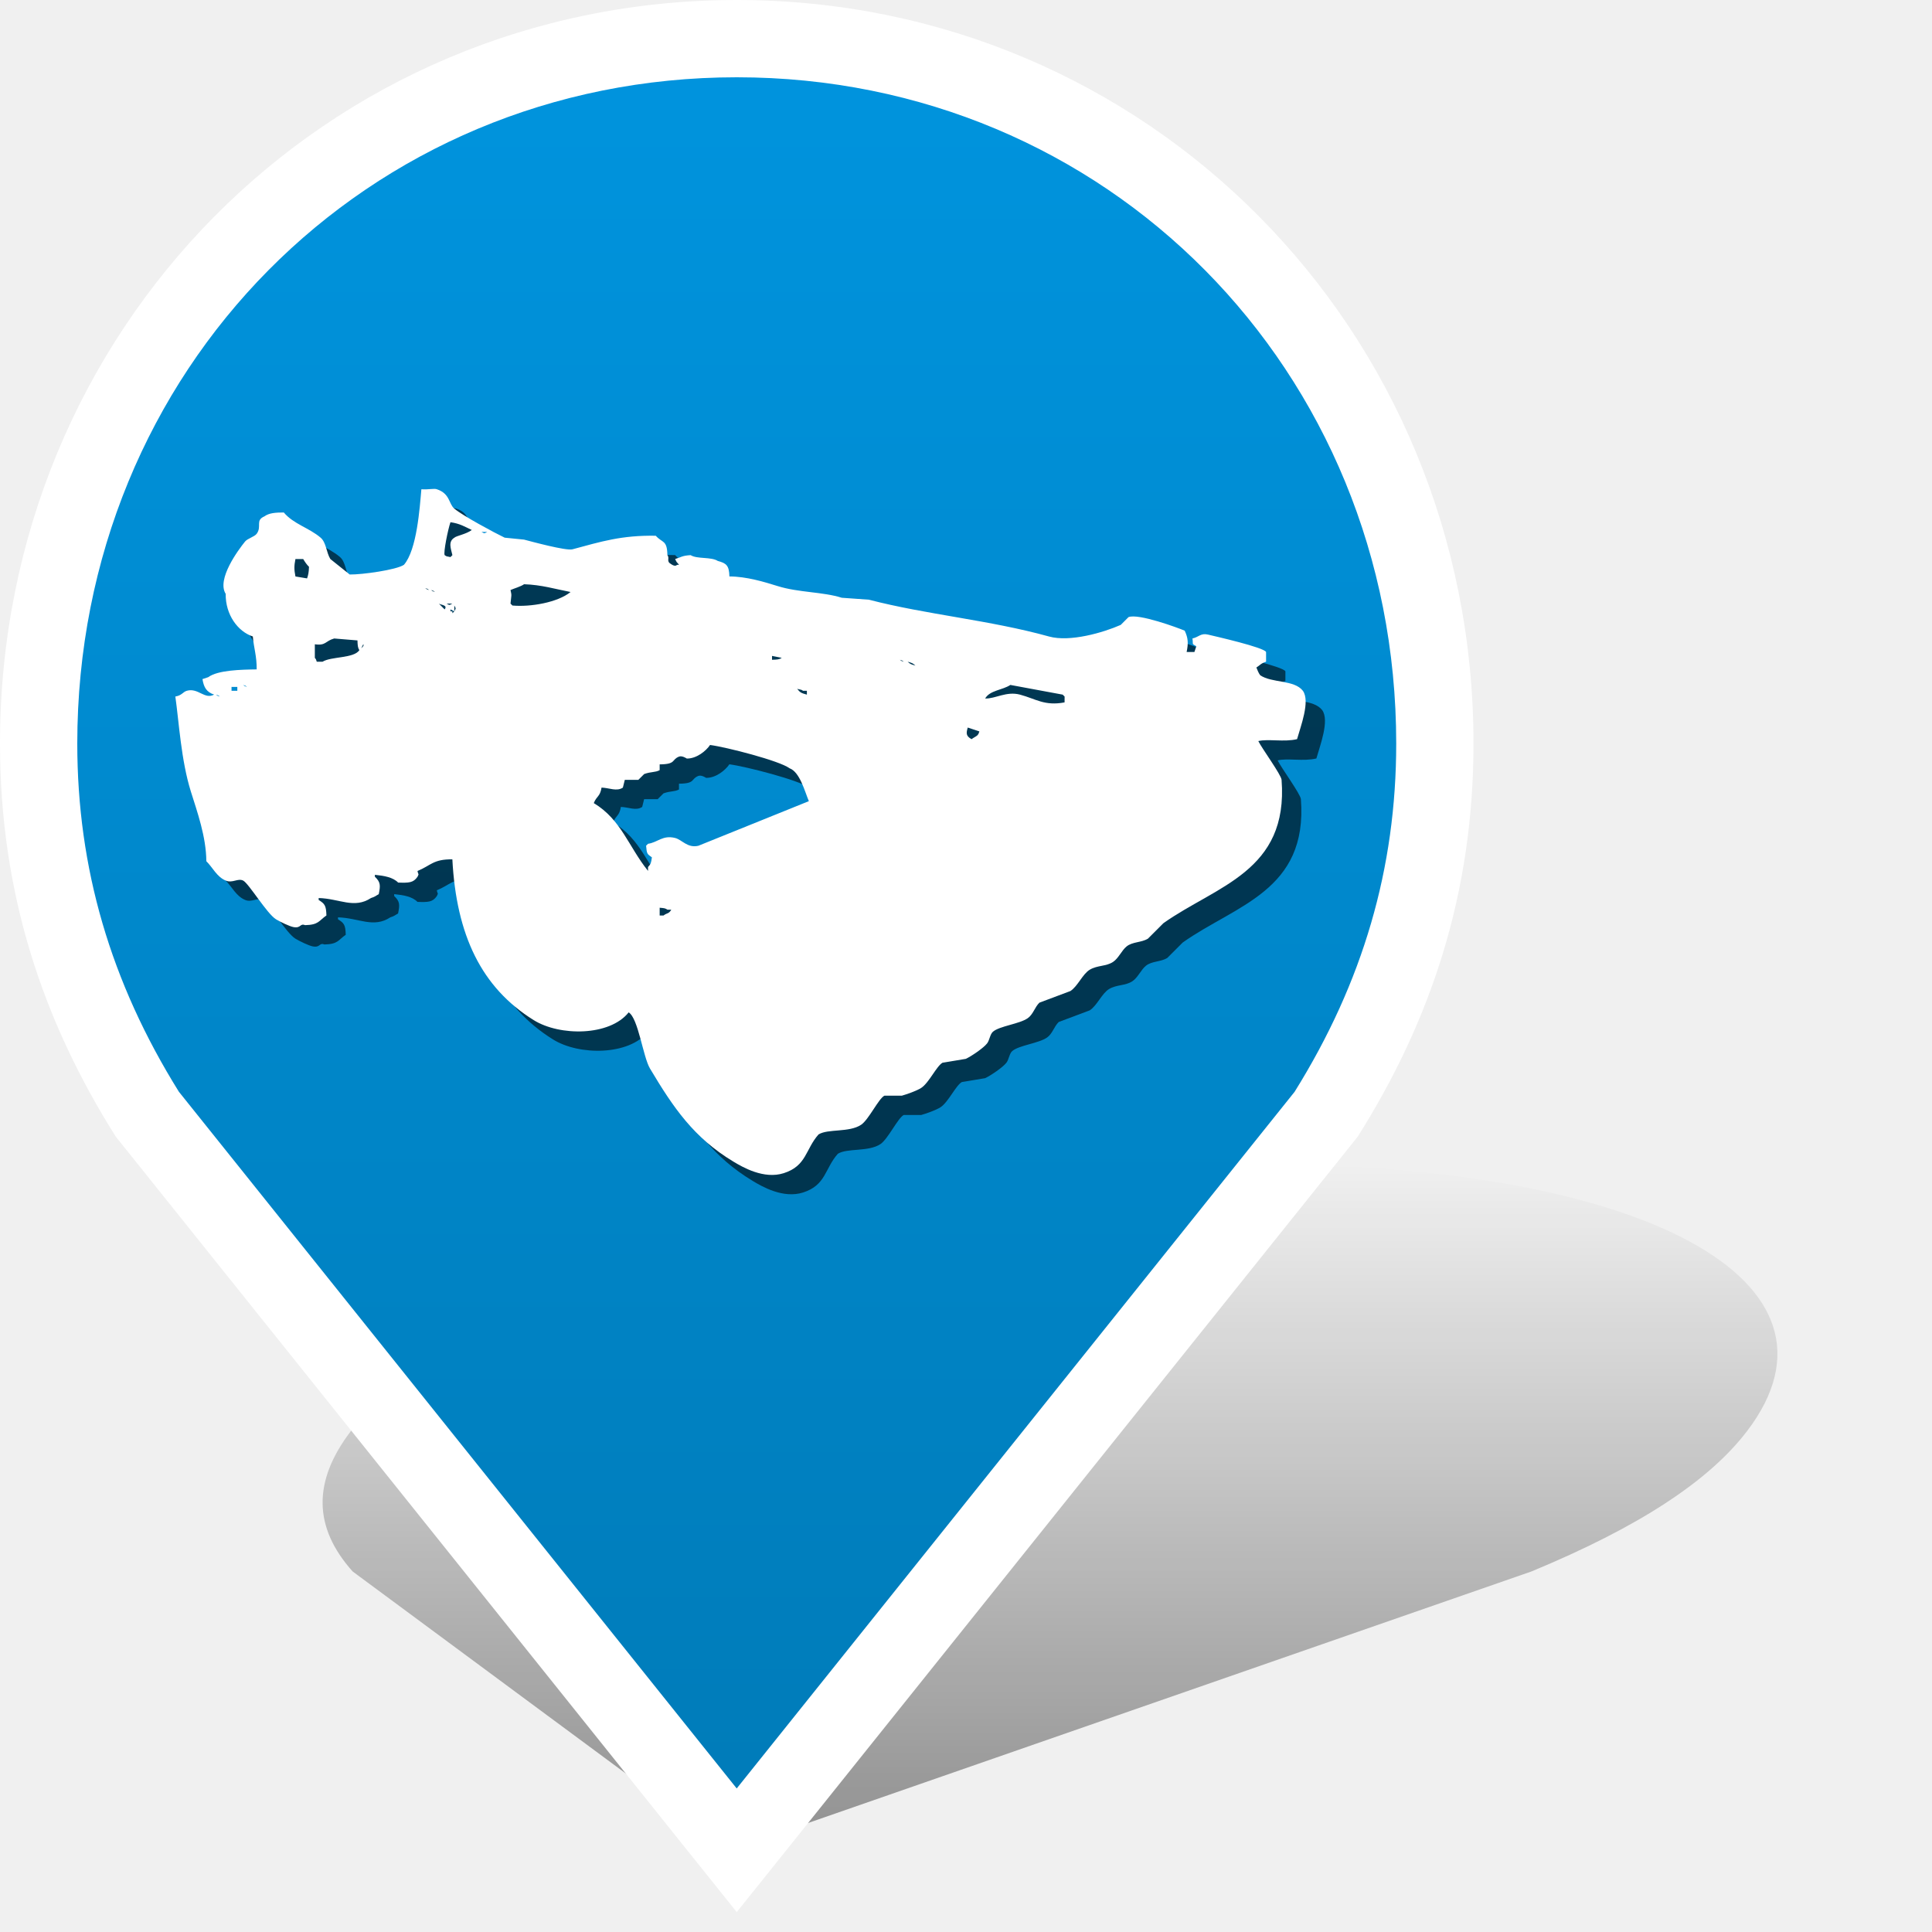
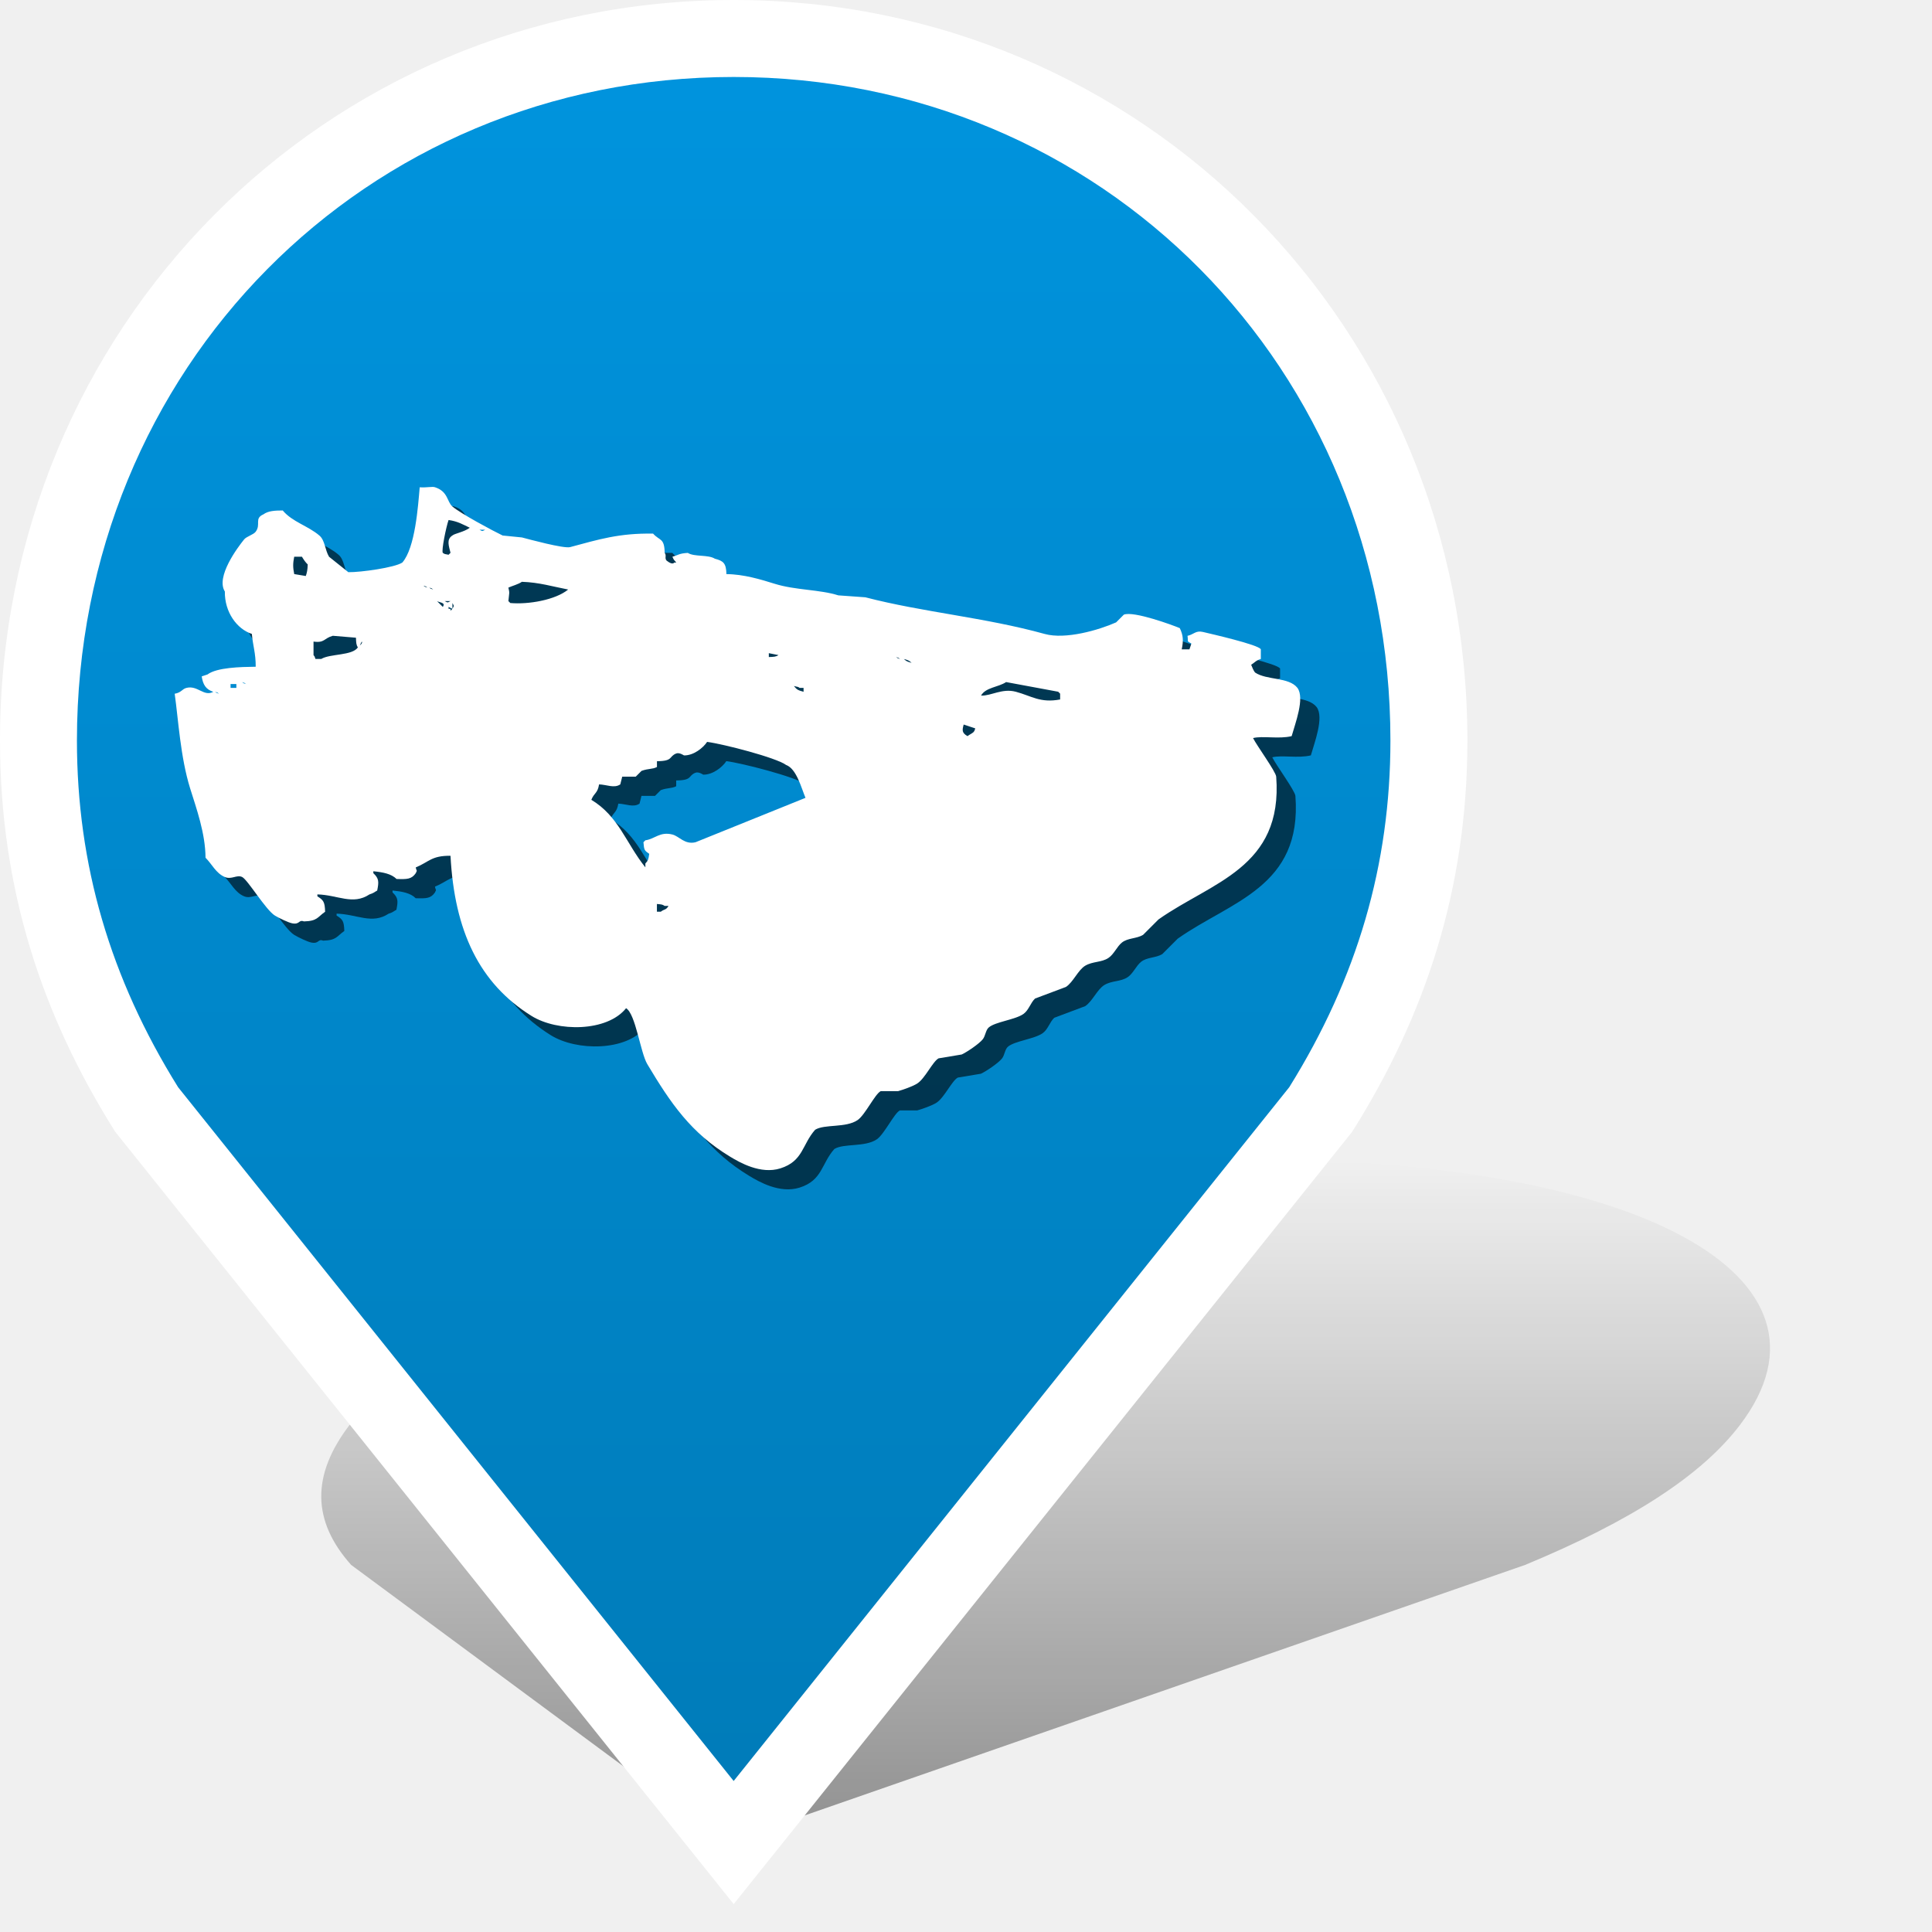
<svg xmlns="http://www.w3.org/2000/svg" version="1.1" id="Layer_1" x="0px" y="0px" viewBox="0 0 50 50" enable-background="new 0 0 50 50" xml:space="preserve">
  <g id="base">
    <g>
-       <linearGradient id="SVGID_1_" gradientUnits="userSpaceOnUse" x1="-2.034" y1="23.942" x2="-2.034" y2="15.063" gradientTransform="matrix(2 0 -1.523732 2 59.43299 0)">
+       <linearGradient id="SVGID_1_" gradientUnits="userSpaceOnUse" x1="-15.933" y1="88.079" x2="-15.933" y2="92.5" gradientTransform="matrix(4 0 3.047464 -4 -185.8804 400)">
        <stop offset="0" style="stop-color:#000000;stop-opacity:0.4" />
        <stop offset="1" style="stop-color:#000000;stop-opacity:0" />
      </linearGradient>
-       <path fill="url(#SVGID_1_)" d="M9.126,40.669c-1.021-1.144-1.036-2.333-0.045-3.634    c2.952-3.875,13.201-6.911,23.332-6.911c10.131,0,15.754,3.036,12.802,6.911    c-0.991,1.301-2.817,2.49-5.581,3.634l-20.752,7.216L9.126,40.669z" />
-       <linearGradient id="SVGID_2_" gradientUnits="userSpaceOnUse" x1="9.534" y1="23.942" x2="9.534" y2="0.5" gradientTransform="matrix(2 0 0 2 0 0)">
+       <path fill="url(#SVGID_1_)" d="M9.088,40.5c-1.017-1.139-1.031-2.323-0.045-3.618    c2.94-3.859,13.146-6.882,23.235-6.882c10.089,0,15.689,3.023,12.749,6.882    c-0.987,1.296-2.805,2.479-5.558,3.618l-20.666,7.186L9.088,40.5z" />
+       <linearGradient id="SVGID_2_" gradientUnits="userSpaceOnUse" x1="4.747" y1="88.079" x2="4.747" y2="99.751" gradientTransform="matrix(4 0 0 -4 0 400)">
        <stop offset="0" style="stop-color:#007BB8" />
        <stop offset="1" style="stop-color:#0094DE" />
      </linearGradient>
-       <path fill="url(#SVGID_2_)" d="M3.813,28.836c-1.893-3.02-2.813-6.158-2.813-9.592    c0-10.23,7.936-18.244,18.067-18.244c10.131,0,18.067,8.014,18.067,18.244    c0,3.435-0.92,6.573-2.812,9.592l-15.254,19.049L3.813,28.836z" />
-       <path fill="#FFFFFF" d="M19.067,2c9.57,0,17.067,7.574,17.067,17.244    c0,3.223-0.86,6.172-2.63,9.012l-14.438,18.029L4.63,28.255    c-1.769-2.84-2.63-5.789-2.63-9.012C2,9.574,9.497,2,19.067,2     M19.067,0C8.444,0,0,8.522,0,19.244c0,3.849,1.09,7.148,2.996,10.172    l16.071,20.069l16.071-20.069c1.907-3.024,2.996-6.323,2.996-10.172    C38.134,8.522,29.69,0,19.067,0L19.067,0z" />
+       <path fill="url(#SVGID_2_)" d="M3.797,28.716c-1.885-3.007-2.801-6.133-2.801-9.552    c0-10.187,7.903-18.168,17.992-18.168c10.089,0,17.992,7.98,17.992,18.168    c0,3.42-0.916,6.545-2.801,9.552L18.988,47.686L3.797,28.716z" />
+       <path fill="#FFFFFF" d="M18.988,1.992c9.531,0,16.996,7.543,16.996,17.172    c0,3.209-0.857,6.146-2.619,8.974l-14.378,17.954L4.61,28.138    c-1.762-2.828-2.619-5.765-2.619-8.974C1.992,9.535,9.457,1.992,18.988,1.992     M18.988,0C8.409,0,0,8.487,0,19.164c0,3.833,1.085,7.118,2.984,10.129    l16.004,19.985l16.004-19.985c1.899-3.011,2.984-6.297,2.984-10.129    C37.976,8.487,29.567,0,18.988,0L18.988,0z" />
    </g>
  </g>
  <g opacity="0.6">
    <g>
-       <path d="M34.218,18.377c-0.224-0.288-0.799-0.195-1.103-0.401    c-0.04-0.048-0.074-0.137-0.1-0.201c0.103-0.065,0.114-0.106,0.251-0.15    V17.374c-0.057-0.121-1.307-0.404-1.504-0.451    c-0.187-0.045-0.24,0.067-0.401,0.1c0.023,0.178-0.026,0.127,0.1,0.201    c-0.017,0.05-0.033,0.1-0.05,0.15h-0.201    c0.048-0.232,0.038-0.365-0.05-0.552c-0.177-0.076-1.199-0.452-1.454-0.351    c-0.067,0.067-0.134,0.134-0.201,0.201c-0.449,0.199-1.315,0.451-1.855,0.301    c-1.551-0.43-3.169-0.564-4.663-0.953c-0.234-0.017-0.468-0.033-0.702-0.05    c-0.488-0.155-1.118-0.133-1.655-0.301c-0.356-0.111-0.807-0.248-1.253-0.251    c-0.007-0.286-0.081-0.342-0.301-0.401c-0.174-0.111-0.536-0.044-0.702-0.15    c-0.226,0.013-0.241,0.053-0.401,0.1c0.046,0.108,0.043,0.073,0.1,0.15    h-0.05c-0.048,0.055-0.127,0.006-0.201-0.05    c-0.06-0.067,0.006-0.13-0.05-0.201c-0.007-0.397-0.128-0.308-0.301-0.501    c-0.886-0.015-1.412,0.151-2.156,0.351c-0.166,0.044-1.072-0.204-1.253-0.251    c-0.167-0.017-0.334-0.033-0.501-0.05c-0.261-0.125-1.085-0.567-1.304-0.752    c-0.146-0.124-0.108-0.388-0.451-0.501c-0.069-0.027-0.208,0.013-0.401,0    c-0.043,0.489-0.116,1.568-0.451,1.955c-0.193,0.132-1.085,0.256-1.404,0.251    c-0.167-0.134-0.334-0.267-0.501-0.401c-0.105-0.172-0.105-0.427-0.251-0.552    c-0.298-0.255-0.702-0.352-0.953-0.652c-0.212,0-0.382,0.012-0.501,0.1    c-0.247,0.108-0.059,0.257-0.201,0.451c-0.057,0.078-0.238,0.122-0.301,0.201    c-0.171,0.212-0.741,0.974-0.501,1.354c-0.008,0.54,0.315,0.976,0.702,1.103    c0.027,0.311,0.102,0.495,0.1,0.852c-0.396,0.005-1.009,0.018-1.253,0.201    c-0.05,0.017-0.1,0.033-0.15,0.05c0.034,0.219,0.11,0.338,0.301,0.401    c-0.246,0.135-0.409-0.18-0.702-0.1c-0.109,0.03-0.127,0.121-0.301,0.15    c0.094,0.661,0.148,1.647,0.401,2.457c0.165,0.528,0.396,1.168,0.401,1.805    c0.167,0.165,0.269,0.403,0.501,0.501c0.177,0.075,0.312-0.068,0.451,0    c0.145,0.071,0.615,0.858,0.852,1.003c0.112,0.068,0.349,0.182,0.451,0.201    c0.203,0.037,0.159-0.104,0.301-0.05c0.357-0.009,0.353-0.114,0.552-0.251    c-0.008-0.26-0.044-0.302-0.201-0.401v-0.05c0.535,0.014,0.918,0.287,1.354,0    c0.116-0.037,0.112-0.052,0.201-0.1c0.045-0.223,0.05-0.311-0.1-0.451    v-0.05c0.246,0.025,0.468,0.064,0.602,0.201    c0.279,0.009,0.392,0.007,0.501-0.15c0.046-0.096,0.02-0.037,0-0.15    c0.343-0.14,0.407-0.308,0.902-0.301c0.103,1.955,0.748,3.316,2.106,4.161    c0.674,0.42,1.966,0.417,2.457-0.201c0.249,0.152,0.371,1.152,0.552,1.454    c0.607,1.018,1.136,1.792,2.156,2.407c0.245,0.148,0.79,0.464,1.304,0.301    c0.596-0.189,0.561-0.621,0.902-1.003c0.244-0.152,0.797-0.044,1.103-0.251    c0.196-0.132,0.453-0.68,0.602-0.752h0.451    c0.121-0.034,0.383-0.124,0.501-0.201c0.202-0.131,0.396-0.566,0.552-0.652    c0.201-0.033,0.401-0.067,0.602-0.1c0.136-0.062,0.458-0.279,0.552-0.401    c0.064-0.084,0.074-0.235,0.15-0.301c0.172-0.149,0.689-0.2,0.902-0.351    c0.141-0.1,0.18-0.285,0.301-0.401c0.267-0.1,0.535-0.201,0.802-0.301    c0.191-0.124,0.315-0.441,0.501-0.552c0.198-0.118,0.42-0.082,0.602-0.201    c0.143-0.094,0.225-0.3,0.351-0.401c0.153-0.124,0.38-0.097,0.552-0.201    l0.401-0.401c1.368-0.969,3.24-1.336,3.058-3.71    c-0.01-0.132-0.506-0.808-0.602-1.003c0.25-0.063,0.672,0.031,1.003-0.05    C34.158,19.305,34.414,18.648,34.218,18.377z M6.091,18.477    c0.087,0.032,0.049,0.01,0.1,0.05C6.104,18.495,6.142,18.518,6.091,18.477z     M6.642,18.377H6.492v-0.1h0.15V18.377z M6.793,18.227    c0.087,0.032,0.049,0.01,0.1,0.05C6.806,18.244,6.844,18.267,6.793,18.227z     M8.447,15.469c-0.1-0.017-0.201-0.033-0.301-0.05    c-0.035-0.178-0.036-0.273,0-0.451h0.201c0.044,0.073,0.09,0.143,0.15,0.201    C8.492,15.311,8.477,15.383,8.447,15.469z M8.848,17.625H8.698    c-0.032-0.087-0.01-0.049-0.05-0.1v-0.351    c0.293,0.041,0.263-0.084,0.501-0.15c0.201,0.017,0.401,0.033,0.602,0.05    c0.005,0.127,0.006,0.186,0.05,0.251C9.659,17.543,9.074,17.485,8.848,17.625z     M9.851,17.274c0.017-0.033,0.033-0.067,0.05-0.1    C9.901,17.174,9.938,17.204,9.851,17.274z M11.505,15.72    c0.087,0.032,0.049,0.01,0.1,0.05C11.519,15.737,11.557,15.76,11.505,15.72    z M11.656,15.77c0.087,0.032,0.049,0.01,0.1,0.05    C11.67,15.788,11.707,15.81,11.656,15.77z M12.007,16.271    c-0.05-0.05-0.1-0.1-0.15-0.15    C11.902,16.156,12.098,16.156,12.007,16.271z M12.057,16.121h0.15    C12.121,16.165,12.143,16.165,12.057,16.121z M12.258,16.321l-0.05,0.05V16.321    h-0.05v-0.05C12.191,16.288,12.224,16.305,12.258,16.321v-0.15    C12.302,16.257,12.302,16.235,12.258,16.321z M12.258,14.416    c-0.165,0.101-0.09,0.279-0.05,0.451l-0.05,0.05    c-0.103-0.02-0.097-0.012-0.15-0.05c-0.037-0.066,0.086-0.67,0.15-0.852    c0.243,0.034,0.371,0.116,0.552,0.201C12.561,14.327,12.315,14.364,12.258,14.416    z M12.96,14.266h0.15C13.024,14.31,13.046,14.31,12.96,14.266z M13.762,16.171    c-0.017-0.017-0.033-0.033-0.05-0.05c0.021-0.231,0.037-0.193,0-0.351    c0.094-0.042,0.265-0.089,0.351-0.15c0.456,0.015,0.802,0.124,1.203,0.201    C14.934,16.091,14.234,16.213,13.762,16.171z M21.282,18.377h0.1v0.1    c-0.142-0.039-0.174-0.052-0.251-0.15    C21.236,18.359,21.222,18.335,21.282,18.377z M20.48,17.475    c0.084,0.017,0.167,0.033,0.251,0.05c-0.064,0.044-0.124,0.046-0.251,0.05    V17.475z M17.672,24.193H17.572v-0.201c0.116,0.011,0.141,0.01,0.201,0.05h0.1    C17.807,24.157,17.765,24.12,17.672,24.193z M18.575,22.388    c-0.282,0.068-0.422-0.155-0.602-0.201c-0.325-0.082-0.454,0.117-0.702,0.15    c-0.017,0.017-0.033,0.033-0.05,0.05c0.018,0.209,0.024,0.213,0.15,0.301    c-0.022,0.149-0.025,0.169-0.1,0.251v0.1    c-0.507-0.631-0.692-1.326-1.404-1.755c0.074-0.187,0.162-0.161,0.201-0.401    c0.199,0.006,0.393,0.108,0.552,0c0.017-0.067,0.033-0.134,0.05-0.201h0.351    c0.05-0.05,0.1-0.1,0.15-0.15c0.184-0.066,0.279-0.037,0.401-0.1    V20.282c0.432-0.003,0.301-0.122,0.501-0.201    c0.081-0.032,0.201,0.05,0.201,0.05c0.249,0.005,0.497-0.194,0.602-0.351    c0.418,0.054,1.797,0.408,2.056,0.602c0.269,0.097,0.395,0.602,0.501,0.852    C20.48,21.619,19.527,22.004,18.575,22.388z M23.789,17.575    c0.087,0.032,0.049,0.01,0.1,0.05C23.803,17.593,23.84,17.615,23.789,17.575    z M23.99,17.625c0.112,0.032,0.132,0.037,0.201,0.1    C24.078,17.693,24.058,17.688,23.99,17.625z M25.795,19.53    c-0.039,0.035-0.112,0.066-0.15,0.1c-0.154-0.084-0.139-0.16-0.1-0.301    c0.1,0.033,0.201,0.067,0.301,0.1C25.812,19.516,25.835,19.479,25.795,19.53z     M28.051,18.678c-0.521,0.097-0.739-0.09-1.153-0.201    c-0.355-0.094-0.638,0.11-0.902,0.1c0.12-0.214,0.451-0.216,0.652-0.351    c0.451,0.084,0.902,0.167,1.354,0.251c0.017,0.017,0.033,0.033,0.05,0.05    V18.678z" />
+       <path d="M34.076,18.301c-0.223-0.286-0.796-0.194-1.098-0.399    c-0.04-0.048-0.074-0.137-0.1-0.2c0.103-0.065,0.114-0.106,0.25-0.15    v-0.25c-0.057-0.12-1.302-0.402-1.498-0.449    c-0.187-0.045-0.239,0.067-0.399,0.1c0.023,0.178-0.026,0.127,0.1,0.2    c-0.017,0.05-0.033,0.1-0.05,0.15H31.08    c0.048-0.231,0.038-0.363-0.05-0.549c-0.176-0.075-1.194-0.45-1.448-0.349    c-0.067,0.067-0.133,0.133-0.2,0.2c-0.447,0.199-1.309,0.449-1.847,0.3    c-1.544-0.428-3.156-0.562-4.643-0.949c-0.233-0.017-0.466-0.033-0.699-0.05    c-0.486-0.154-1.113-0.132-1.648-0.3c-0.355-0.111-0.803-0.247-1.248-0.25    c-0.007-0.285-0.08-0.341-0.3-0.399c-0.173-0.11-0.534-0.043-0.699-0.15    c-0.225,0.013-0.24,0.053-0.399,0.1c0.046,0.108,0.043,0.073,0.1,0.15    h-0.05c-0.047,0.054-0.126,0.006-0.2-0.05    c-0.06-0.067,0.006-0.13-0.05-0.2c-0.007-0.395-0.127-0.306-0.3-0.499    c-0.883-0.015-1.406,0.151-2.147,0.349c-0.165,0.044-1.068-0.203-1.248-0.25    c-0.166-0.017-0.333-0.033-0.499-0.05c-0.26-0.125-1.081-0.565-1.298-0.749    c-0.146-0.124-0.108-0.386-0.449-0.499c-0.069-0.027-0.207,0.013-0.399,0    c-0.043,0.487-0.115,1.562-0.449,1.947c-0.192,0.131-1.08,0.255-1.398,0.25    c-0.166-0.133-0.333-0.266-0.499-0.399c-0.105-0.171-0.104-0.425-0.25-0.549    c-0.297-0.254-0.699-0.351-0.949-0.649c-0.211,0-0.38,0.012-0.499,0.1    c-0.245,0.107-0.058,0.256-0.2,0.449c-0.057,0.078-0.237,0.122-0.3,0.2    c-0.171,0.211-0.738,0.97-0.499,1.348c-0.008,0.537,0.314,0.972,0.699,1.098    c0.027,0.309,0.101,0.493,0.1,0.849c-0.395,0.005-1.005,0.018-1.248,0.2    c-0.05,0.017-0.1,0.033-0.15,0.05c0.034,0.218,0.109,0.337,0.3,0.399    c-0.245,0.135-0.407-0.179-0.699-0.1c-0.109,0.029-0.127,0.12-0.3,0.15    c0.093,0.659,0.148,1.64,0.399,2.447c0.164,0.526,0.395,1.164,0.399,1.797    c0.166,0.164,0.268,0.401,0.499,0.499c0.176,0.075,0.31-0.068,0.449,0    c0.144,0.07,0.612,0.855,0.849,0.999c0.111,0.067,0.347,0.181,0.449,0.2    c0.202,0.037,0.159-0.103,0.3-0.05c0.355-0.009,0.351-0.114,0.549-0.25    c-0.008-0.259-0.044-0.301-0.2-0.399v-0.05c0.532,0.014,0.914,0.286,1.348,0    c0.116-0.037,0.112-0.052,0.2-0.1c0.044-0.222,0.05-0.31-0.1-0.449    v-0.05c0.245,0.025,0.466,0.064,0.599,0.2    c0.277,0.009,0.39,0.007,0.499-0.15c0.046-0.096,0.02-0.037,0-0.15    c0.342-0.139,0.406-0.307,0.899-0.3c0.103,1.947,0.745,3.302,2.097,4.144    c0.671,0.418,1.958,0.415,2.447-0.2c0.248,0.151,0.37,1.147,0.549,1.448    c0.605,1.014,1.132,1.785,2.147,2.397c0.244,0.147,0.787,0.462,1.298,0.3    c0.594-0.188,0.559-0.618,0.899-0.999c0.243-0.151,0.794-0.043,1.098-0.25    c0.195-0.132,0.451-0.678,0.599-0.749h0.449    c0.12-0.034,0.382-0.123,0.499-0.2c0.201-0.131,0.395-0.564,0.549-0.649    c0.2-0.033,0.399-0.067,0.599-0.1c0.135-0.062,0.456-0.278,0.549-0.399    c0.064-0.083,0.073-0.234,0.15-0.3c0.171-0.148,0.686-0.199,0.899-0.35    c0.14-0.1,0.179-0.284,0.3-0.399c0.266-0.1,0.533-0.2,0.799-0.3    c0.19-0.124,0.314-0.439,0.499-0.549c0.197-0.117,0.418-0.081,0.599-0.2    c0.143-0.093,0.224-0.299,0.35-0.399c0.153-0.123,0.378-0.097,0.549-0.2    l0.399-0.399c1.362-0.965,3.226-1.33,3.046-3.695    c-0.01-0.132-0.504-0.805-0.599-0.999c0.249-0.063,0.669,0.031,0.999-0.05    C34.016,19.225,34.271,18.57,34.076,18.301z M6.065,18.401    c0.086,0.032,0.049,0.01,0.1,0.05C6.079,18.418,6.116,18.441,6.065,18.401z     M6.615,18.301H6.465v-0.1h0.15V18.301z M6.764,18.151    c0.086,0.032,0.049,0.01,0.1,0.05C6.778,18.169,6.815,18.191,6.764,18.151z     M8.412,15.405c-0.1-0.017-0.2-0.033-0.3-0.05    c-0.035-0.178-0.035-0.272,0-0.449h0.2c0.044,0.073,0.09,0.143,0.15,0.2    C8.456,15.247,8.442,15.319,8.412,15.405z M8.811,17.552H8.662    c-0.032-0.086-0.01-0.049-0.05-0.1v-0.35    c0.292,0.041,0.262-0.084,0.499-0.15c0.2,0.017,0.399,0.033,0.599,0.05    c0.005,0.126,0.006,0.185,0.05,0.25C9.618,17.47,9.036,17.413,8.811,17.552z     M9.81,17.202c0.017-0.033,0.033-0.067,0.05-0.1    C9.86,17.102,9.897,17.132,9.81,17.202z M11.458,15.654    c0.086,0.032,0.049,0.01,0.1,0.05C11.471,15.672,11.509,15.695,11.458,15.654z     M11.608,15.704c0.086,0.032,0.049,0.01,0.1,0.05    C11.621,15.722,11.659,15.744,11.608,15.704z M11.957,16.204    c-0.05-0.05-0.1-0.1-0.15-0.15C11.853,16.089,12.048,16.089,11.957,16.204z     M12.007,16.054h0.15C12.071,16.098,12.093,16.098,12.007,16.054z M12.207,16.254    l-0.05,0.05v-0.05h-0.05v-0.05C12.14,16.22,12.173,16.237,12.207,16.254    v-0.15C12.251,16.19,12.251,16.168,12.207,16.254z M12.207,14.356    c-0.164,0.101-0.09,0.278-0.05,0.449l-0.05,0.05    c-0.103-0.02-0.096-0.012-0.15-0.05c-0.037-0.066,0.086-0.667,0.15-0.849    c0.242,0.034,0.37,0.116,0.549,0.2    C12.508,14.267,12.264,14.304,12.207,14.356z M12.906,14.206h0.15    C12.969,14.251,12.992,14.25,12.906,14.206z M13.705,16.104    c-0.017-0.017-0.033-0.033-0.05-0.05c0.021-0.23,0.037-0.192,0-0.349    c0.094-0.042,0.264-0.088,0.349-0.15c0.454,0.015,0.798,0.124,1.198,0.2    C14.872,16.025,14.175,16.146,13.705,16.104z M21.194,18.301h0.1v0.1    c-0.141-0.039-0.174-0.052-0.25-0.15C21.148,18.283,21.134,18.259,21.194,18.301    z M20.395,17.402c0.083,0.017,0.166,0.033,0.25,0.05    c-0.064,0.044-0.123,0.046-0.25,0.05V17.402z M17.599,24.092h-0.1v-0.2    c0.116,0.011,0.141,0.01,0.2,0.05h0.1    C17.733,24.057,17.691,24.02,17.599,24.092z M18.498,22.295    c-0.281,0.068-0.42-0.155-0.599-0.2c-0.324-0.081-0.452,0.116-0.699,0.15    c-0.017,0.017-0.033,0.033-0.05,0.05c0.018,0.208,0.024,0.212,0.15,0.3    c-0.022,0.149-0.025,0.169-0.1,0.25v0.1    c-0.504-0.628-0.689-1.321-1.398-1.748c0.073-0.186,0.161-0.16,0.2-0.399    c0.199,0.006,0.391,0.107,0.549,0c0.017-0.067,0.033-0.133,0.05-0.2h0.35    c0.05-0.05,0.1-0.1,0.15-0.15c0.183-0.066,0.278-0.037,0.399-0.1v-0.15    c0.43-0.003,0.3-0.122,0.499-0.2c0.081-0.032,0.2,0.05,0.2,0.05    c0.248,0.005,0.495-0.193,0.599-0.35c0.416,0.054,1.789,0.407,2.047,0.599    c0.268,0.097,0.394,0.599,0.499,0.849C20.395,21.529,19.446,21.912,18.498,22.295z     M23.69,17.502c0.086,0.032,0.049,0.01,0.1,0.05    C23.704,17.52,23.741,17.542,23.69,17.502z M23.89,17.552    c0.111,0.032,0.132,0.037,0.2,0.1C23.978,17.62,23.958,17.615,23.89,17.552z     M25.688,19.449c-0.038,0.034-0.111,0.066-0.15,0.1    c-0.153-0.084-0.138-0.16-0.1-0.3c0.1,0.033,0.2,0.067,0.3,0.1    C25.705,19.435,25.728,19.398,25.688,19.449z M27.934,18.6    c-0.519,0.097-0.736-0.09-1.148-0.2c-0.354-0.094-0.635,0.11-0.899,0.1    c0.119-0.214,0.449-0.216,0.649-0.35c0.449,0.083,0.899,0.166,1.348,0.25    c0.017,0.017,0.033,0.033,0.05,0.05V18.6z" />
    </g>
  </g>
  <g>
    <g>
-       <path fill="#FFFFFF" d="M33.718,17.877c-0.224-0.288-0.799-0.195-1.103-0.401    c-0.04-0.048-0.074-0.137-0.1-0.201c0.103-0.065,0.114-0.106,0.251-0.15    c0-0.084,0-0.167,0-0.251c-0.057-0.121-1.307-0.404-1.504-0.451    c-0.187-0.045-0.24,0.067-0.401,0.1c0.023,0.178-0.026,0.127,0.1,0.201    c-0.017,0.05-0.033,0.1-0.05,0.15c-0.067,0-0.134,0-0.201,0    c0.048-0.232,0.038-0.365-0.05-0.552c-0.177-0.076-1.199-0.452-1.454-0.351    c-0.067,0.067-0.134,0.134-0.201,0.201c-0.449,0.199-1.315,0.451-1.855,0.301    c-1.551-0.43-3.169-0.564-4.663-0.953c-0.234-0.017-0.468-0.033-0.702-0.05    c-0.488-0.155-1.118-0.133-1.655-0.301c-0.356-0.111-0.807-0.248-1.253-0.251    c-0.007-0.286-0.081-0.342-0.301-0.401c-0.174-0.111-0.536-0.044-0.702-0.15    c-0.226,0.013-0.241,0.053-0.401,0.1c0.046,0.108,0.043,0.073,0.1,0.15    c-0.017,0-0.033,0-0.05,0c-0.048,0.055-0.127,0.006-0.201-0.05    c-0.06-0.067,0.006-0.13-0.05-0.201c-0.007-0.397-0.128-0.308-0.301-0.501    c-0.886-0.015-1.412,0.151-2.156,0.351c-0.166,0.044-1.072-0.204-1.253-0.251    c-0.167-0.017-0.334-0.033-0.501-0.05c-0.261-0.125-1.085-0.567-1.304-0.752    c-0.146-0.124-0.108-0.388-0.451-0.501c-0.069-0.027-0.208,0.013-0.401,0    c-0.043,0.489-0.116,1.568-0.451,1.955c-0.193,0.132-1.085,0.256-1.404,0.251    c-0.167-0.134-0.334-0.267-0.501-0.401c-0.105-0.172-0.105-0.427-0.251-0.552    c-0.298-0.255-0.702-0.352-0.953-0.652c-0.212,0-0.382,0.012-0.501,0.1    c-0.247,0.108-0.059,0.257-0.201,0.451c-0.057,0.078-0.238,0.122-0.301,0.201    c-0.171,0.212-0.741,0.974-0.501,1.354c-0.008,0.54,0.315,0.976,0.702,1.103    c0.027,0.311,0.102,0.495,0.1,0.852c-0.396,0.005-1.009,0.018-1.253,0.201    c-0.05,0.017-0.1,0.033-0.15,0.05c0.034,0.219,0.11,0.338,0.301,0.401    c-0.246,0.135-0.409-0.18-0.702-0.1c-0.109,0.03-0.127,0.121-0.301,0.15    c0.094,0.661,0.148,1.647,0.401,2.457c0.165,0.528,0.396,1.168,0.401,1.805    c0.167,0.165,0.269,0.403,0.501,0.501c0.177,0.075,0.312-0.068,0.451,0    c0.145,0.071,0.615,0.858,0.852,1.003c0.112,0.068,0.349,0.182,0.451,0.201    c0.203,0.037,0.159-0.104,0.301-0.05c0.357-0.009,0.353-0.114,0.552-0.251    c-0.008-0.26-0.044-0.302-0.201-0.401c0-0.017,0-0.033,0-0.05    c0.535,0.014,0.918,0.287,1.354,0c0.116-0.037,0.112-0.052,0.201-0.1    c0.045-0.223,0.05-0.311-0.1-0.451c0-0.017,0-0.033,0-0.05    c0.246,0.025,0.468,0.064,0.602,0.201c0.279,0.009,0.392,0.007,0.501-0.15    c0.046-0.096,0.02-0.037,0-0.15c0.343-0.14,0.407-0.308,0.902-0.301    c0.103,1.955,0.748,3.316,2.106,4.161c0.674,0.42,1.966,0.417,2.457-0.201    c0.249,0.152,0.371,1.152,0.552,1.454c0.607,1.018,1.136,1.792,2.156,2.407    c0.245,0.148,0.79,0.464,1.304,0.301c0.596-0.189,0.561-0.621,0.902-1.003    c0.244-0.152,0.797-0.044,1.103-0.251c0.196-0.132,0.453-0.68,0.602-0.752    c0.15,0,0.301,0,0.451,0c0.121-0.034,0.383-0.124,0.501-0.201    c0.202-0.131,0.396-0.566,0.552-0.652c0.201-0.033,0.401-0.067,0.602-0.1    c0.136-0.062,0.458-0.279,0.552-0.401c0.064-0.084,0.074-0.235,0.15-0.301    c0.172-0.149,0.689-0.2,0.902-0.351c0.141-0.1,0.18-0.285,0.301-0.401    c0.267-0.1,0.535-0.201,0.802-0.301c0.191-0.124,0.315-0.441,0.501-0.552    c0.198-0.118,0.42-0.082,0.602-0.201c0.143-0.094,0.225-0.3,0.351-0.401    c0.153-0.124,0.38-0.097,0.552-0.201c0.134-0.134,0.267-0.267,0.401-0.401    c1.368-0.969,3.24-1.336,3.058-3.71c-0.01-0.132-0.506-0.808-0.602-1.003    c0.25-0.063,0.672,0.031,1.003-0.05C33.658,18.805,33.914,18.148,33.718,17.877z     M5.591,17.977c0.087,0.032,0.049,0.01,0.1,0.05    C5.604,17.995,5.642,18.018,5.591,17.977z M6.142,17.877c-0.05,0-0.1,0-0.15,0    c0-0.033,0-0.067,0-0.1c0.05,0,0.1,0,0.15,0    C6.142,17.81,6.142,17.844,6.142,17.877z M6.293,17.727    c0.087,0.032,0.049,0.01,0.1,0.05C6.306,17.744,6.344,17.767,6.293,17.727z     M7.947,14.969c-0.1-0.017-0.201-0.033-0.301-0.05    c-0.035-0.178-0.036-0.273,0-0.451c0.067,0,0.134,0,0.201,0    c0.044,0.073,0.09,0.143,0.15,0.201C7.992,14.811,7.977,14.883,7.947,14.969z     M8.348,17.125c-0.05,0-0.1,0-0.15,0c-0.032-0.087-0.01-0.049-0.05-0.1    c0-0.117,0-0.234,0-0.351c0.293,0.041,0.263-0.084,0.501-0.15    c0.201,0.017,0.401,0.033,0.602,0.05c0.005,0.127,0.006,0.186,0.05,0.251    C9.159,17.043,8.574,16.985,8.348,17.125z M9.351,16.774    c0.017-0.033,0.033-0.067,0.05-0.1C9.401,16.674,9.438,16.704,9.351,16.774z     M11.005,15.22c0.087,0.032,0.049,0.01,0.1,0.05    C11.019,15.237,11.057,15.26,11.005,15.22z M11.156,15.27    c0.087,0.032,0.049,0.01,0.1,0.05    C11.17,15.288,11.207,15.31,11.156,15.27z M11.507,15.771    c-0.05-0.05-0.1-0.1-0.15-0.15    C11.402,15.656,11.598,15.656,11.507,15.771z M11.557,15.621c0.05,0,0.1,0,0.15,0    C11.621,15.665,11.643,15.665,11.557,15.621z M11.758,15.821    c-0.017,0.017-0.033,0.033-0.05,0.05c0-0.017,0-0.033,0-0.05    c-0.017,0-0.033,0-0.05,0c0-0.017,0-0.033,0-0.05    C11.691,15.788,11.724,15.805,11.758,15.821c0-0.05,0-0.1,0-0.15    C11.802,15.757,11.802,15.735,11.758,15.821z M11.758,13.916    c-0.165,0.101-0.09,0.279-0.05,0.451c-0.017,0.017-0.033,0.033-0.05,0.05    c-0.103-0.02-0.097-0.012-0.15-0.05c-0.037-0.066,0.086-0.67,0.15-0.852    c0.243,0.034,0.371,0.116,0.552,0.201C12.061,13.827,11.815,13.864,11.758,13.916    z M12.46,13.766c0.05,0,0.1,0,0.15,0    C12.524,13.81,12.546,13.81,12.46,13.766z M13.262,15.671    c-0.017-0.017-0.033-0.033-0.05-0.05c0.021-0.231,0.037-0.193,0-0.351    c0.094-0.042,0.265-0.089,0.351-0.15c0.456,0.015,0.802,0.124,1.203,0.201    C14.434,15.591,13.734,15.713,13.262,15.671z M20.782,17.877c0.033,0,0.067,0,0.1,0    c0,0.033,0,0.067,0,0.1c-0.142-0.039-0.174-0.052-0.251-0.15    C20.736,17.859,20.722,17.835,20.782,17.877z M19.98,16.975    c0.084,0.017,0.167,0.033,0.251,0.05c-0.064,0.044-0.124,0.046-0.251,0.05    C19.98,17.041,19.98,17.008,19.98,16.975z M17.172,23.693    c-0.033,0-0.067,0-0.1,0c0-0.067,0-0.134,0-0.201    c0.116,0.011,0.141,0.01,0.201,0.05c0.033,0,0.067,0,0.1,0    C17.307,23.657,17.265,23.62,17.172,23.693z M18.075,21.888    c-0.282,0.068-0.422-0.155-0.602-0.201c-0.325-0.082-0.454,0.117-0.702,0.15    c-0.017,0.017-0.033,0.033-0.05,0.05c0.018,0.209,0.024,0.213,0.15,0.301    c-0.022,0.149-0.025,0.169-0.1,0.251c0,0.033,0,0.067,0,0.1    c-0.507-0.631-0.692-1.326-1.404-1.755c0.074-0.187,0.162-0.161,0.201-0.401    c0.199,0.006,0.393,0.108,0.552,0c0.017-0.067,0.033-0.134,0.05-0.201    c0.117,0,0.234,0,0.351,0c0.05-0.05,0.1-0.1,0.15-0.15    c0.184-0.066,0.279-0.037,0.401-0.1c0-0.05,0-0.1,0-0.15    c0.432-0.003,0.301-0.122,0.501-0.201c0.081-0.032,0.201,0.05,0.201,0.05    c0.249,0.005,0.497-0.194,0.602-0.351c0.418,0.054,1.797,0.408,2.056,0.602    c0.269,0.097,0.395,0.602,0.501,0.852C19.98,21.119,19.027,21.504,18.075,21.888    z M23.289,17.075c0.087,0.032,0.049,0.01,0.1,0.05    C23.303,17.093,23.34,17.115,23.289,17.075z M23.49,17.125    c0.112,0.032,0.132,0.037,0.201,0.1C23.578,17.193,23.558,17.188,23.49,17.125    z M25.295,19.03c-0.039,0.035-0.112,0.066-0.15,0.1    c-0.154-0.084-0.139-0.16-0.1-0.301c0.1,0.033,0.201,0.067,0.301,0.1    C25.312,19.016,25.335,18.979,25.295,19.03z M27.551,18.178    c-0.521,0.097-0.739-0.09-1.153-0.201c-0.355-0.094-0.638,0.11-0.902,0.1    c0.12-0.214,0.451-0.216,0.652-0.351c0.451,0.084,0.902,0.167,1.354,0.251    c0.017,0.017,0.033,0.033,0.05,0.05    C27.551,18.078,27.551,18.128,27.551,18.178z" />
+       <path fill="#FFFFFF" d="M33.578,17.803c-0.223-0.286-0.796-0.194-1.098-0.399    c-0.04-0.048-0.074-0.137-0.1-0.2c0.103-0.065,0.114-0.106,0.25-0.15    c0-0.083,0-0.166,0-0.25c-0.057-0.12-1.302-0.402-1.498-0.449    c-0.187-0.045-0.239,0.067-0.399,0.1c0.023,0.178-0.026,0.127,0.1,0.2    c-0.017,0.05-0.033,0.1-0.05,0.15c-0.067,0-0.133,0-0.2,0    c0.048-0.231,0.038-0.363-0.05-0.549c-0.176-0.075-1.194-0.45-1.448-0.349    c-0.067,0.067-0.133,0.133-0.2,0.2c-0.447,0.199-1.309,0.449-1.847,0.3    c-1.544-0.428-3.156-0.562-4.643-0.949c-0.233-0.017-0.466-0.033-0.699-0.05    c-0.486-0.154-1.113-0.132-1.648-0.3c-0.355-0.111-0.803-0.247-1.248-0.25    c-0.007-0.285-0.08-0.341-0.3-0.399c-0.173-0.11-0.534-0.043-0.699-0.15    c-0.225,0.013-0.24,0.053-0.399,0.1c0.046,0.108,0.043,0.073,0.1,0.15    c-0.017,0-0.033,0-0.05,0c-0.047,0.054-0.126,0.006-0.2-0.05    c-0.06-0.067,0.006-0.13-0.05-0.2c-0.007-0.395-0.127-0.306-0.3-0.499    c-0.883-0.015-1.406,0.151-2.147,0.349c-0.165,0.044-1.068-0.203-1.248-0.25    c-0.166-0.017-0.333-0.033-0.499-0.05c-0.26-0.125-1.081-0.565-1.298-0.749    c-0.146-0.124-0.108-0.386-0.449-0.499c-0.069-0.027-0.207,0.013-0.399,0    c-0.043,0.487-0.115,1.562-0.449,1.947c-0.192,0.131-1.08,0.255-1.398,0.25    c-0.166-0.133-0.333-0.266-0.499-0.399c-0.105-0.171-0.104-0.425-0.25-0.549    c-0.297-0.254-0.699-0.351-0.949-0.649c-0.211,0-0.38,0.012-0.499,0.1    c-0.245,0.107-0.058,0.256-0.2,0.449c-0.057,0.078-0.237,0.122-0.3,0.2    c-0.171,0.211-0.738,0.97-0.499,1.348c-0.008,0.537,0.314,0.972,0.699,1.098    c0.027,0.309,0.101,0.493,0.1,0.849c-0.395,0.005-1.005,0.018-1.248,0.2    c-0.05,0.017-0.1,0.033-0.15,0.05c0.034,0.218,0.109,0.337,0.3,0.399    c-0.245,0.135-0.407-0.179-0.699-0.1c-0.109,0.029-0.127,0.12-0.3,0.15    c0.093,0.659,0.148,1.64,0.399,2.447c0.164,0.526,0.395,1.164,0.399,1.797    c0.166,0.164,0.268,0.401,0.499,0.499c0.176,0.075,0.31-0.068,0.449,0    c0.144,0.07,0.612,0.855,0.849,0.999c0.111,0.067,0.347,0.181,0.449,0.2    c0.202,0.037,0.159-0.103,0.3-0.05c0.355-0.009,0.351-0.114,0.549-0.25    c-0.008-0.259-0.044-0.301-0.2-0.399c0-0.017,0-0.033,0-0.05    c0.532,0.014,0.914,0.286,1.348,0c0.116-0.037,0.112-0.052,0.2-0.1    c0.044-0.222,0.05-0.31-0.1-0.449c0-0.017,0-0.033,0-0.05    c0.245,0.025,0.466,0.064,0.599,0.2c0.277,0.009,0.39,0.007,0.499-0.15    c0.046-0.096,0.02-0.037,0-0.15c0.342-0.139,0.406-0.307,0.899-0.3    c0.103,1.947,0.745,3.302,2.097,4.144c0.671,0.418,1.958,0.415,2.447-0.2    c0.248,0.151,0.37,1.147,0.549,1.448c0.605,1.014,1.132,1.785,2.147,2.397    c0.244,0.147,0.787,0.462,1.298,0.3c0.594-0.188,0.559-0.618,0.899-0.999    c0.243-0.151,0.794-0.043,1.098-0.25c0.195-0.132,0.451-0.678,0.599-0.749    c0.15,0,0.3,0,0.449,0c0.12-0.034,0.382-0.123,0.499-0.2    c0.201-0.131,0.395-0.564,0.549-0.649c0.2-0.033,0.399-0.067,0.599-0.1    c0.135-0.062,0.456-0.278,0.549-0.399c0.064-0.083,0.073-0.234,0.15-0.3    c0.171-0.148,0.686-0.199,0.899-0.35c0.14-0.1,0.179-0.284,0.3-0.399    c0.266-0.1,0.533-0.2,0.799-0.3c0.19-0.124,0.314-0.439,0.499-0.549    c0.197-0.117,0.418-0.081,0.599-0.2c0.143-0.093,0.224-0.299,0.35-0.399    c0.153-0.123,0.378-0.097,0.549-0.2c0.133-0.133,0.266-0.266,0.399-0.399    c1.362-0.965,3.226-1.33,3.046-3.695c-0.01-0.132-0.504-0.805-0.599-0.999    c0.249-0.063,0.669,0.031,0.999-0.05    C33.518,18.727,33.773,18.072,33.578,17.803z M5.567,17.903    c0.086,0.032,0.049,0.01,0.1,0.05C5.581,17.92,5.618,17.943,5.567,17.903z     M6.117,17.803c-0.05,0-0.1,0-0.15,0c0-0.033,0-0.067,0-0.1    c0.05,0,0.1,0,0.15,0C6.117,17.736,6.117,17.769,6.117,17.803z M6.266,17.653    c0.086,0.032,0.049,0.01,0.1,0.05C6.28,17.671,6.317,17.693,6.266,17.653z     M7.914,14.907c-0.1-0.017-0.2-0.033-0.3-0.05    c-0.035-0.178-0.035-0.272,0-0.449c0.067,0,0.133,0,0.2,0    c0.044,0.073,0.09,0.143,0.15,0.2C7.959,14.749,7.944,14.821,7.914,14.907z     M8.314,17.054c-0.05,0-0.1,0-0.15,0c-0.032-0.086-0.01-0.049-0.05-0.1    c0-0.116,0-0.233,0-0.35c0.292,0.041,0.262-0.084,0.499-0.15    c0.2,0.017,0.399,0.033,0.599,0.05c0.005,0.126,0.006,0.185,0.05,0.25    C9.12,16.972,8.539,16.915,8.314,17.054z M9.312,16.704    c0.017-0.033,0.033-0.067,0.05-0.1C9.362,16.604,9.399,16.634,9.312,16.704z     M10.96,15.156c0.086,0.032,0.049,0.01,0.1,0.05    C10.973,15.174,11.011,15.197,10.96,15.156z M11.11,15.206    c0.086,0.032,0.049,0.01,0.1,0.05C11.123,15.224,11.161,15.247,11.11,15.206    z M11.459,15.706c-0.05-0.05-0.1-0.1-0.15-0.15    C11.355,15.591,11.55,15.591,11.459,15.706z M11.509,15.556c0.05,0,0.1,0,0.15,0    C11.573,15.6,11.595,15.6,11.509,15.556z M11.709,15.756    c-0.017,0.017-0.033,0.033-0.05,0.05c0-0.017,0-0.033,0-0.05    c-0.017,0-0.033,0-0.05,0c0-0.017,0-0.033,0-0.05    C11.642,15.722,11.675,15.739,11.709,15.756c0-0.05,0-0.1,0-0.15    C11.753,15.692,11.753,15.67,11.709,15.756z M11.709,13.858    c-0.164,0.101-0.09,0.278-0.05,0.449c-0.017,0.017-0.033,0.033-0.05,0.05    c-0.103-0.02-0.096-0.012-0.15-0.05c-0.037-0.066,0.086-0.667,0.15-0.849    c0.242,0.034,0.37,0.116,0.549,0.2    C12.011,13.769,11.766,13.806,11.709,13.858z M12.408,13.709c0.05,0,0.1,0,0.15,0    C12.472,13.753,12.494,13.753,12.408,13.709z M13.207,15.606    c-0.017-0.017-0.033-0.033-0.05-0.05c0.021-0.23,0.037-0.192,0-0.349    c0.094-0.042,0.264-0.088,0.349-0.15c0.454,0.015,0.798,0.124,1.198,0.2    C14.374,15.527,13.677,15.648,13.207,15.606z M20.696,17.803c0.033,0,0.067,0,0.1,0    c0,0.033,0,0.067,0,0.1c-0.141-0.039-0.174-0.052-0.25-0.15    C20.65,17.785,20.636,17.761,20.696,17.803z M19.897,16.904    c0.083,0.017,0.166,0.033,0.25,0.05c-0.064,0.044-0.123,0.046-0.25,0.05    C19.897,16.971,19.897,16.937,19.897,16.904z M17.101,23.595c-0.033,0-0.067,0-0.1,0    c0-0.067,0-0.133,0-0.2c0.116,0.011,0.141,0.01,0.2,0.05    c0.033,0,0.067,0,0.1,0C17.235,23.559,17.193,23.522,17.101,23.595z M18,21.797    c-0.281,0.068-0.42-0.155-0.599-0.2c-0.324-0.081-0.452,0.116-0.699,0.15    c-0.017,0.017-0.033,0.033-0.05,0.05c0.018,0.208,0.024,0.212,0.15,0.3    c-0.022,0.149-0.025,0.169-0.1,0.25c0,0.033,0,0.067,0,0.1    c-0.504-0.628-0.689-1.321-1.398-1.748c0.073-0.186,0.161-0.16,0.2-0.399    c0.199,0.006,0.391,0.107,0.549,0c0.017-0.067,0.033-0.133,0.05-0.2    c0.116,0,0.233,0,0.35,0c0.05-0.05,0.1-0.1,0.15-0.15    c0.183-0.066,0.278-0.037,0.399-0.1c0-0.05,0-0.1,0-0.15    c0.43-0.003,0.3-0.122,0.499-0.2c0.081-0.032,0.2,0.05,0.2,0.05    c0.248,0.005,0.495-0.193,0.599-0.35c0.416,0.054,1.789,0.407,2.047,0.599    c0.268,0.097,0.393,0.599,0.499,0.849    C19.897,21.031,18.948,21.414,18,21.797z M23.192,17.004    c0.086,0.032,0.049,0.01,0.1,0.05C23.206,17.022,23.243,17.044,23.192,17.004z     M23.392,17.054c0.111,0.032,0.132,0.037,0.2,0.1    C23.48,17.122,23.46,17.117,23.392,17.054z M25.19,18.951    c-0.038,0.034-0.111,0.066-0.15,0.1c-0.153-0.084-0.138-0.16-0.1-0.3    c0.1,0.033,0.2,0.067,0.3,0.1C25.207,18.937,25.23,18.9,25.19,18.951z     M27.436,18.102c-0.519,0.097-0.736-0.09-1.148-0.2    c-0.354-0.094-0.635,0.11-0.899,0.1c0.119-0.214,0.449-0.216,0.649-0.35    c0.449,0.083,0.899,0.166,1.348,0.25c0.017,0.017,0.033,0.033,0.05,0.05    C27.436,18.002,27.436,18.052,27.436,18.102z" />
    </g>
  </g>
</svg>
